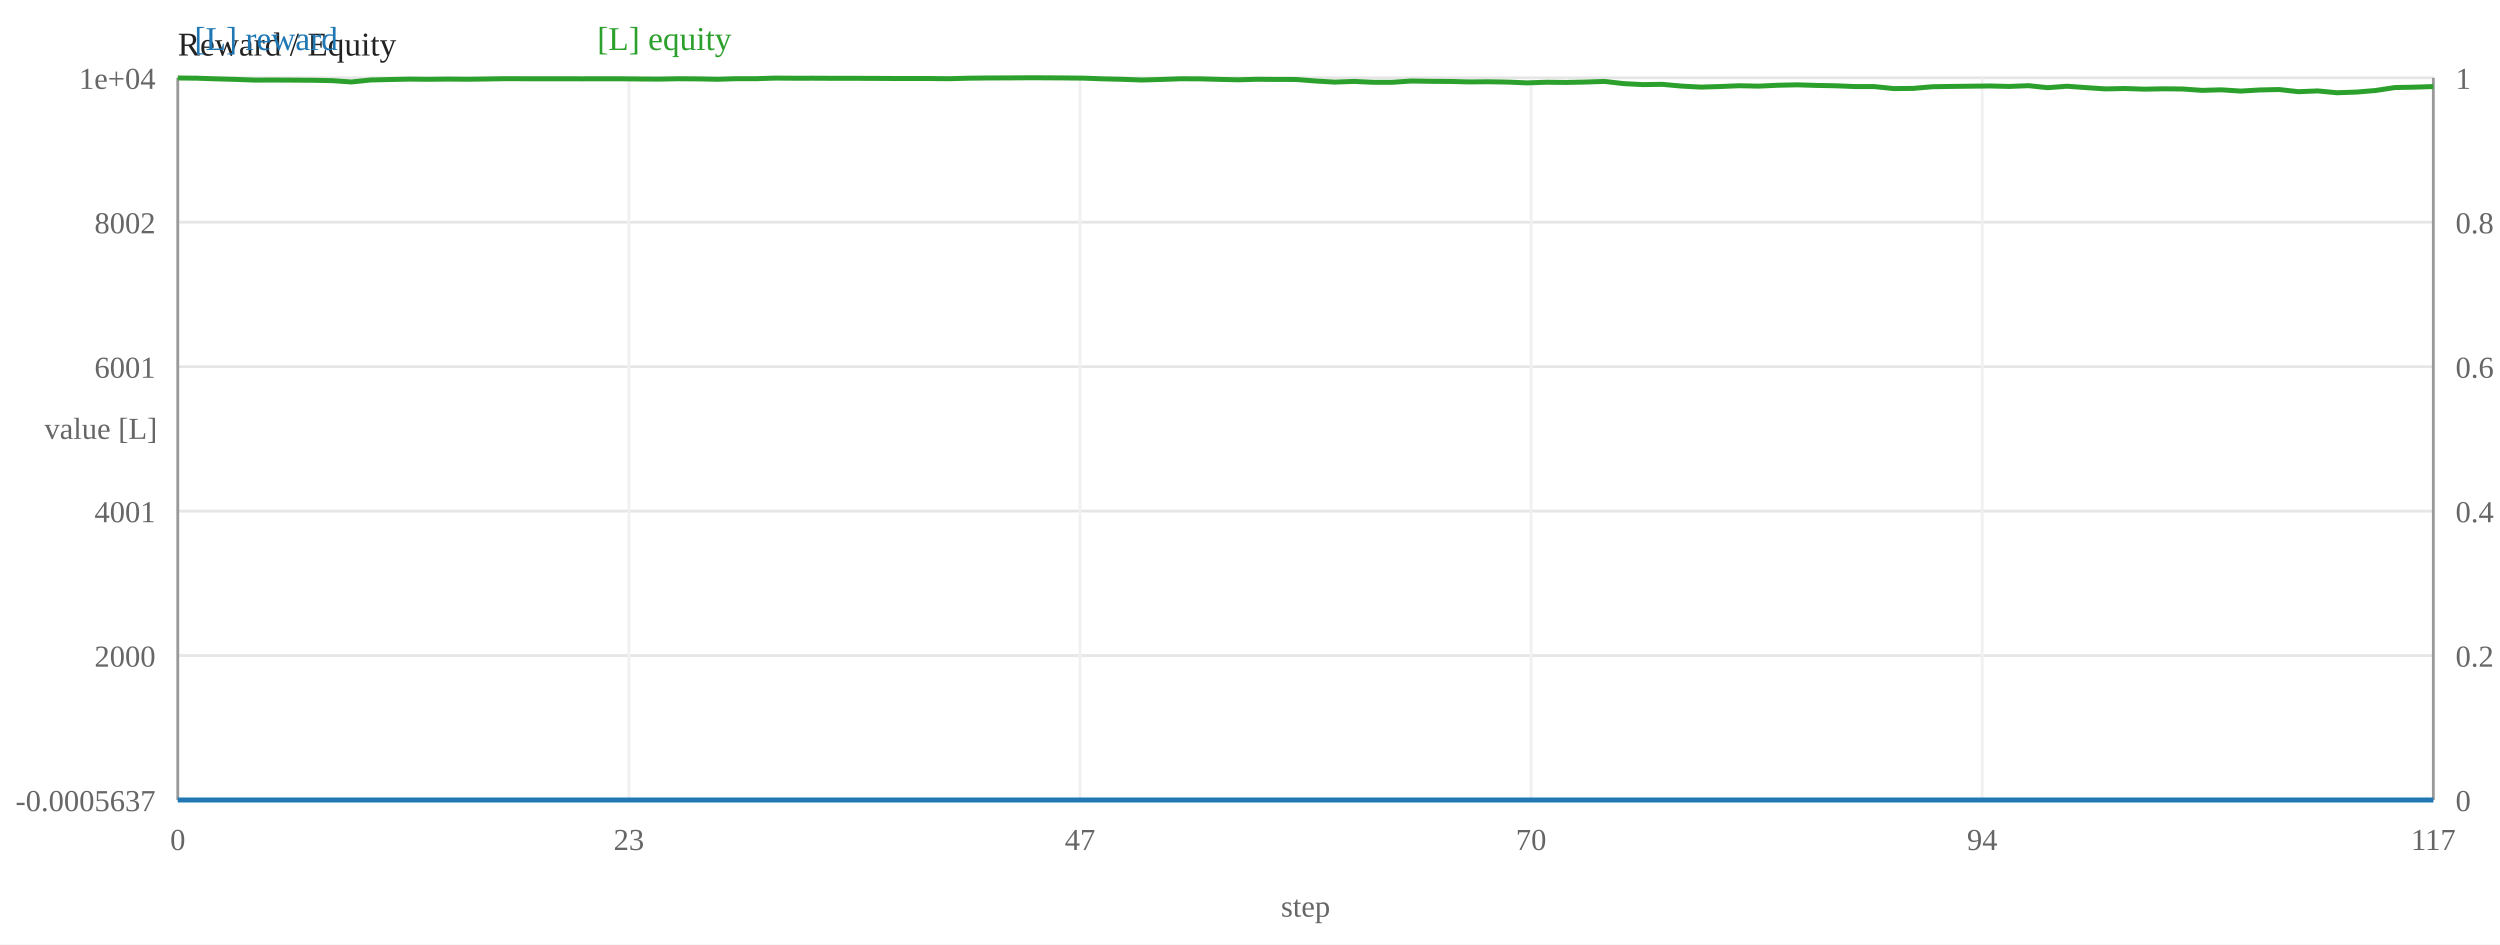
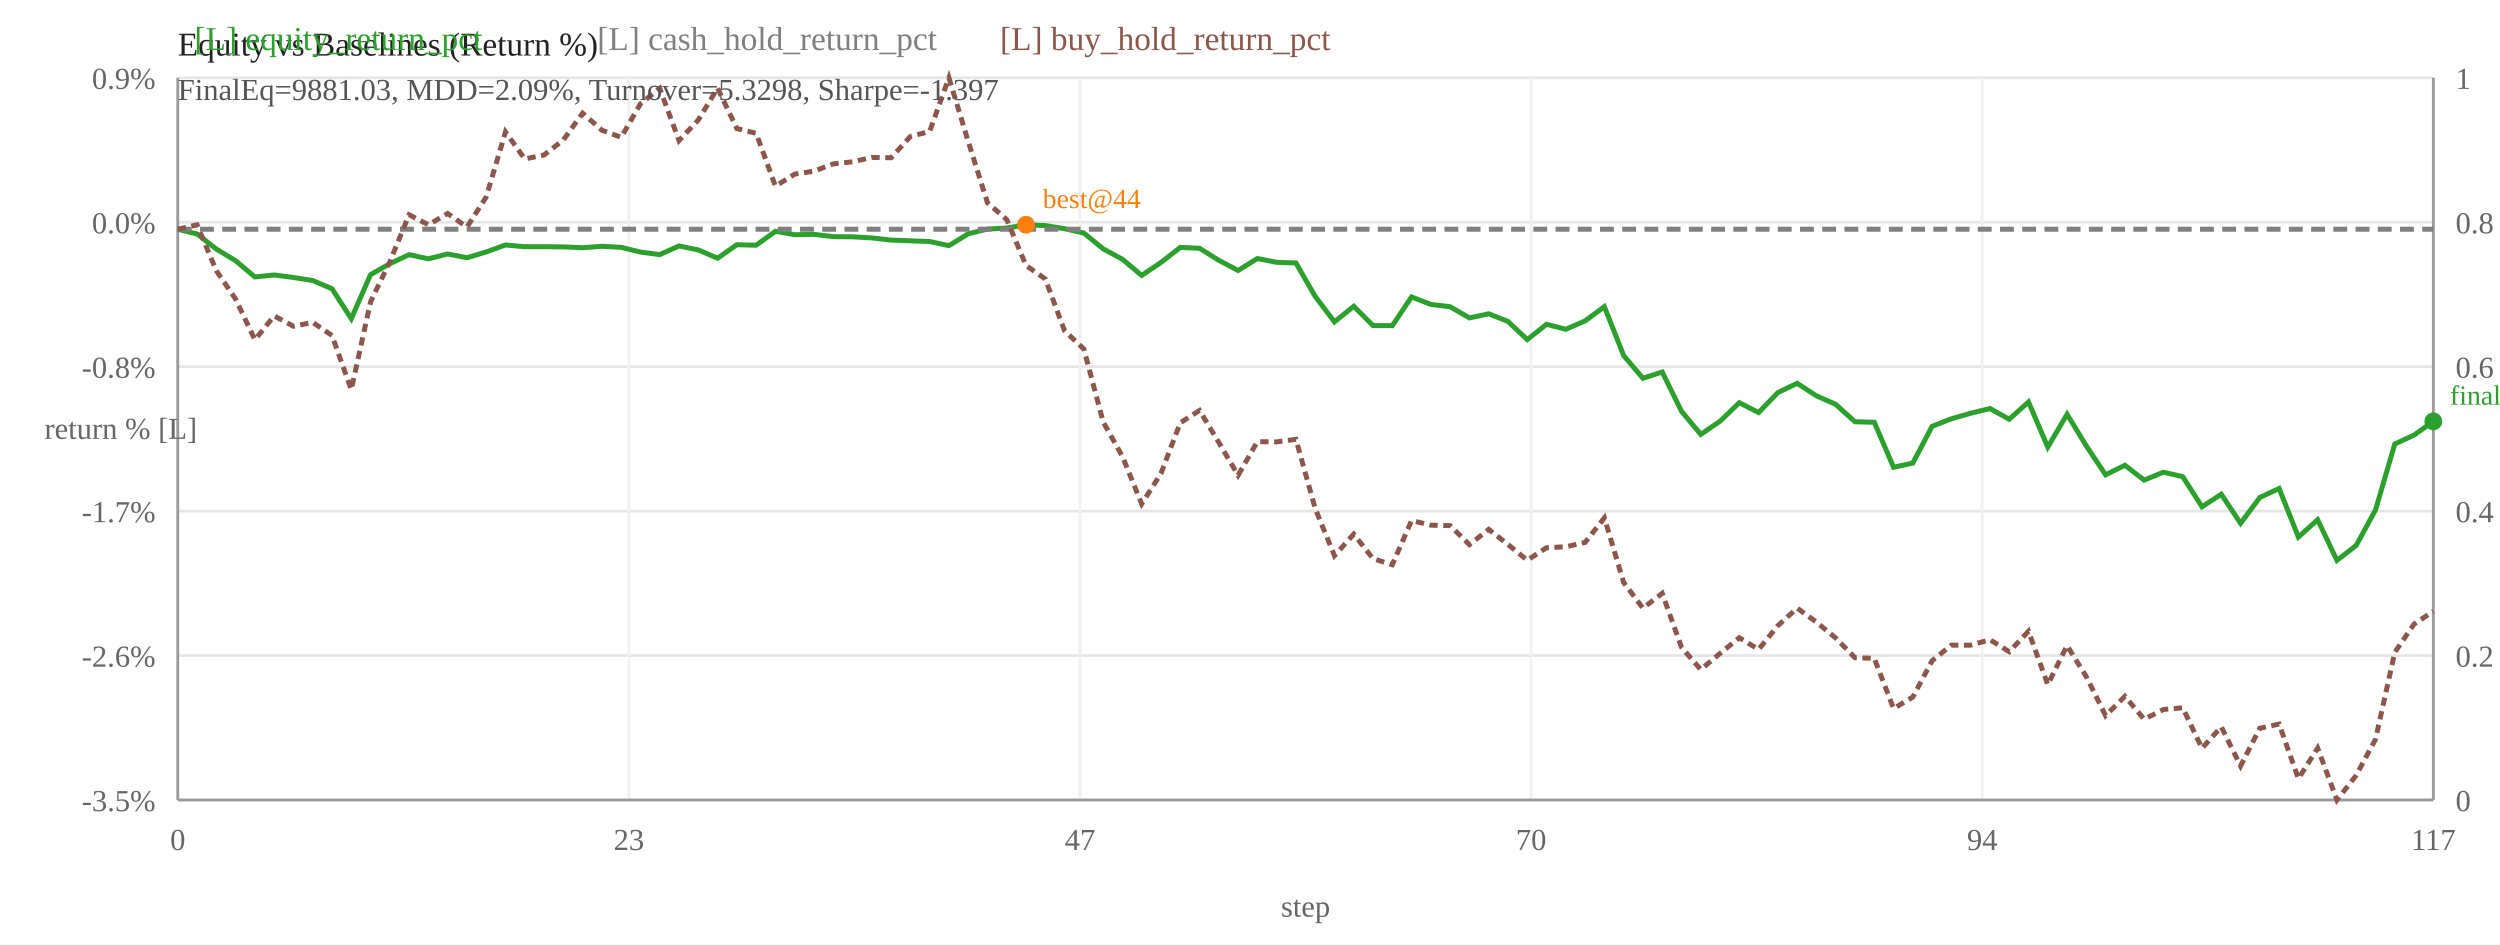
<svg xmlns="http://www.w3.org/2000/svg" width="900" height="340">
  <rect x="0" y="0" width="900" height="340" fill="white" />
  <line x1="64" y1="28.00" x2="876" y2="28.00" stroke="#e6e6e6" stroke-width="1" />
  <line x1="64" y1="80.00" x2="876" y2="80.00" stroke="#e6e6e6" stroke-width="1" />
  <line x1="64" y1="132.00" x2="876" y2="132.00" stroke="#e6e6e6" stroke-width="1" />
  <line x1="64" y1="184.00" x2="876" y2="184.00" stroke="#e6e6e6" stroke-width="1" />
  <line x1="64" y1="236.00" x2="876" y2="236.00" stroke="#e6e6e6" stroke-width="1" />
  <line x1="64" y1="288.00" x2="876" y2="288.00" stroke="#e6e6e6" stroke-width="1" />
  <line x1="64.00" y1="28" x2="64.00" y2="288" stroke="#f0f0f0" stroke-width="1" />
  <line x1="226.40" y1="28" x2="226.40" y2="288" stroke="#f0f0f0" stroke-width="1" />
  <line x1="388.80" y1="28" x2="388.80" y2="288" stroke="#f0f0f0" stroke-width="1" />
  <line x1="551.20" y1="28" x2="551.20" y2="288" stroke="#f0f0f0" stroke-width="1" />
  <line x1="713.60" y1="28" x2="713.60" y2="288" stroke="#f0f0f0" stroke-width="1" />
  <line x1="876.00" y1="28" x2="876.00" y2="288" stroke="#f0f0f0" stroke-width="1" />
  <line x1="64" y1="28" x2="64" y2="288" stroke="#999" />
  <line x1="876" y1="28" x2="876" y2="288" stroke="#999" />
  <line x1="64" y1="288" x2="876" y2="288" stroke="#999" />
  <text x="64.00" y="306" text-anchor="middle" font-size="11" fill="#666">0</text>
  <text x="226.40" y="306" text-anchor="middle" font-size="11" fill="#666">23</text>
  <text x="388.80" y="306" text-anchor="middle" font-size="11" fill="#666">47</text>
  <text x="551.20" y="306" text-anchor="middle" font-size="11" fill="#666">70</text>
  <text x="713.60" y="306" text-anchor="middle" font-size="11" fill="#666">94</text>
  <text x="876.00" y="306" text-anchor="middle" font-size="11" fill="#666">117</text>
-   <text x="56" y="32.00" text-anchor="end" font-size="11" fill="#666">1e+04</text>
+   <text x="56" y="32.00" text-anchor="end" font-size="11" fill="#666">0.9%</text>
  <text x="884" y="32.00" text-anchor="start" font-size="11" fill="#666">1</text>
-   <text x="56" y="84.00" text-anchor="end" font-size="11" fill="#666">8002</text>
+   <text x="56" y="84.00" text-anchor="end" font-size="11" fill="#666">0.0%</text>
  <text x="884" y="84.00" text-anchor="start" font-size="11" fill="#666">0.8</text>
-   <text x="56" y="136.00" text-anchor="end" font-size="11" fill="#666">6001</text>
+   <text x="56" y="136.00" text-anchor="end" font-size="11" fill="#666">-0.8%</text>
  <text x="884" y="136.00" text-anchor="start" font-size="11" fill="#666">0.6</text>
-   <text x="56" y="188.00" text-anchor="end" font-size="11" fill="#666">4001</text>
+   <text x="56" y="188.00" text-anchor="end" font-size="11" fill="#666">-1.7%</text>
  <text x="884" y="188.00" text-anchor="start" font-size="11" fill="#666">0.4</text>
-   <text x="56" y="240.00" text-anchor="end" font-size="11" fill="#666">2000</text>
+   <text x="56" y="240.00" text-anchor="end" font-size="11" fill="#666">-2.6%</text>
  <text x="884" y="240.00" text-anchor="start" font-size="11" fill="#666">0.2</text>
-   <text x="56" y="292.00" text-anchor="end" font-size="11" fill="#666">-0.0005637</text>
+   <text x="56" y="292.00" text-anchor="end" font-size="11" fill="#666">-3.5%</text>
  <text x="884" y="292.00" text-anchor="start" font-size="11" fill="#666">0</text>
-   <polyline fill="none" stroke="#1f77b4" stroke-width="1.8" points="64.00,288.00 70.94,288.00 77.88,288.00 84.82,288.00 91.76,288.00 98.70,288.00 105.64,288.00 112.58,288.00 119.52,288.00 126.46,288.00 133.40,288.00 140.34,288.00 147.28,288.00 154.22,288.00 161.16,288.00 168.10,288.00 175.04,288.00 181.98,288.00 188.92,288.00 195.86,288.00 202.80,288.00 209.74,288.00 216.68,288.00 223.62,288.00 230.56,288.00 237.50,288.00 244.44,288.00 251.38,288.00 258.32,288.00 265.26,288.00 272.21,288.00 279.15,288.00 286.09,288.00 293.03,288.00 299.97,288.00 306.91,288.00 313.85,288.00 320.79,288.00 327.73,288.00 334.67,288.00 341.61,288.00 348.55,288.00 355.49,288.00 362.43,288.00 369.37,288.00 376.31,288.00 383.25,288.00 390.19,288.00 397.13,288.00 404.07,288.00 411.01,288.00 417.95,288.00 424.89,288.00 431.83,288.00 438.77,288.00 445.71,288.00 452.65,288.00 459.59,288.00 466.53,288.00 473.47,288.00 480.41,288.00 487.35,288.00 494.29,288.00 501.23,288.00 508.17,288.00 515.11,288.00 522.05,288.00 528.99,288.00 535.93,288.00 542.87,288.00 549.81,288.00 556.75,288.00 563.69,288.00 570.63,288.00 577.57,288.00 584.51,288.00 591.45,288.00 598.39,288.00 605.33,288.00 612.27,288.00 619.21,288.00 626.15,288.00 633.09,288.00 640.03,288.00 646.97,288.00 653.91,288.00 660.85,288.00 667.79,288.00 674.74,288.00 681.68,288.00 688.62,288.00 695.56,288.00 702.50,288.00 709.44,288.00 716.38,288.00 723.32,288.00 730.26,288.00 737.20,288.00 744.14,288.00 751.08,288.00 758.02,288.00 764.96,288.00 771.90,288.00 778.84,288.00 785.78,288.00 792.72,288.00 799.66,288.00 806.60,288.00 813.54,288.00 820.48,288.00 827.42,288.00 834.36,288.00 841.30,288.00 848.24,288.00 855.18,288.00 862.12,288.00 869.06,288.00 876.00,288.00" />
-   <polyline fill="none" stroke="#2ca02c" stroke-width="1.8" points="64.00,28.07 70.94,28.15 77.88,28.39 84.82,28.58 91.76,28.84 98.70,28.81 105.64,28.85 112.58,28.90 119.52,29.03 126.46,29.51 133.40,28.80 140.34,28.63 147.28,28.48 154.22,28.55 161.16,28.47 168.10,28.53 175.04,28.44 181.98,28.32 188.92,28.35 195.86,28.35 202.80,28.36 209.74,28.37 216.68,28.35 223.62,28.36 230.56,28.44 237.50,28.48 244.44,28.34 251.38,28.40 258.32,28.54 265.26,28.32 272.21,28.33 279.15,28.11 286.09,28.16 293.03,28.15 299.97,28.19 306.91,28.19 313.85,28.21 320.79,28.25 327.73,28.26 334.67,28.27 341.61,28.34 348.55,28.15 355.49,28.07 362.43,28.05 369.37,28.00 376.31,28.01 383.25,28.06 390.19,28.13 397.13,28.39 404.07,28.55 411.01,28.81 417.95,28.61 424.89,28.36 431.83,28.38 438.77,28.57 445.71,28.73 452.65,28.54 459.59,28.60 466.53,28.61 473.47,29.15 480.41,29.56 487.35,29.31 494.29,29.62 501.23,29.62 508.17,29.16 515.11,29.28 522.05,29.32 528.99,29.49 535.93,29.43 542.87,29.55 549.81,29.84 556.75,29.60 563.69,29.68 570.63,29.54 577.57,29.31 584.51,30.10 591.45,30.46 598.39,30.36 605.33,30.99 612.27,31.36 619.21,31.15 626.15,30.86 633.09,31.01 640.03,30.69 646.97,30.54 653.91,30.75 660.85,30.88 667.79,31.16 674.74,31.17 681.68,31.89 688.62,31.83 695.56,31.23 702.50,31.11 709.44,31.03 716.38,30.95 723.32,31.12 730.26,30.84 737.20,31.57 744.14,31.04 751.08,31.55 758.02,32.01 764.96,31.86 771.90,32.10 778.84,31.97 785.78,32.04 792.72,32.53 799.66,32.33 806.60,32.79 813.54,32.38 820.48,32.23 827.42,33.01 834.36,32.73 841.30,33.39 848.24,33.15 855.18,32.58 862.12,31.52 869.06,31.38 876.00,31.16" />
+   <polyline fill="none" stroke="#2ca02c" stroke-width="1.8" points="64.00,82.52 70.94,84.23 77.88,89.66 84.82,93.86 91.76,99.70 98.70,98.99 105.64,99.89 112.58,100.99 119.52,103.95 126.46,114.72 133.40,98.86 140.34,94.93 147.28,91.67 154.22,93.17 161.16,91.43 168.10,92.79 175.04,90.69 181.98,88.19 188.92,88.82 195.86,88.80 202.80,88.88 209.74,89.17 216.68,88.67 223.62,89.04 230.56,90.74 237.50,91.66 244.44,88.55 251.38,89.97 258.32,92.96 265.26,88.11 272.21,88.28 279.15,83.27 286.09,84.49 293.03,84.36 299.97,85.19 306.91,85.25 313.85,85.65 320.79,86.43 327.73,86.69 334.67,86.95 341.61,88.43 348.55,84.17 355.49,82.47 362.43,82.09 369.37,80.91 376.31,81.21 383.25,82.34 390.19,83.89 397.13,89.58 404.07,93.33 411.01,99.15 417.95,94.49 424.89,89.07 431.83,89.38 438.77,93.70 445.71,97.38 452.65,93.06 459.59,94.44 466.53,94.67 473.47,106.71 480.41,115.88 487.35,110.26 494.29,117.21 501.23,117.24 508.17,106.89 515.11,109.60 522.05,110.42 528.99,114.44 535.93,112.96 542.87,115.72 549.81,122.26 556.75,116.75 563.69,118.54 570.63,115.52 577.57,110.39 584.51,128.00 591.45,136.17 598.39,133.91 605.33,148.04 612.27,156.38 619.21,151.64 626.15,144.97 633.09,148.53 640.03,141.33 646.97,137.99 653.91,142.50 660.85,145.56 667.79,151.83 674.74,152.02 681.68,168.22 688.62,166.70 695.56,153.47 702.50,150.77 709.44,148.77 716.38,147.07 723.32,150.93 730.26,144.70 737.20,160.96 744.14,149.13 751.08,160.54 758.02,170.93 764.96,167.50 771.90,172.84 778.84,170.00 785.78,171.58 792.72,182.43 799.66,177.93 806.60,188.38 813.54,179.09 820.48,175.85 827.42,193.33 834.36,187.10 841.30,201.73 848.24,196.34 855.18,183.59 862.12,159.84 869.06,156.62 876.00,151.69" />
+   <polyline fill="none" stroke="#7f7f7f" stroke-width="1.8" stroke-dasharray="5,3" points="64.00,82.52 70.94,82.52 77.88,82.52 84.82,82.52 91.76,82.52 98.70,82.52 105.64,82.52 112.58,82.52 119.52,82.52 126.46,82.52 133.40,82.52 140.34,82.52 147.28,82.52 154.22,82.52 161.16,82.52 168.10,82.52 175.04,82.52 181.98,82.52 188.92,82.52 195.86,82.52 202.80,82.52 209.74,82.52 216.68,82.52 223.62,82.52 230.56,82.52 237.50,82.52 244.44,82.52 251.38,82.52 258.32,82.52 265.26,82.52 272.21,82.52 279.15,82.52 286.09,82.52 293.03,82.52 299.97,82.52 306.91,82.52 313.85,82.52 320.79,82.52 327.73,82.52 334.67,82.52 341.61,82.52 348.55,82.52 355.49,82.52 362.43,82.52 369.37,82.52 376.31,82.52 383.25,82.52 390.19,82.52 397.13,82.52 404.07,82.52 411.01,82.52 417.95,82.52 424.89,82.52 431.83,82.52 438.77,82.52 445.71,82.52 452.65,82.52 459.59,82.52 466.53,82.52 473.47,82.52 480.41,82.52 487.35,82.52 494.29,82.52 501.23,82.52 508.17,82.52 515.11,82.52 522.05,82.52 528.99,82.52 535.93,82.52 542.87,82.52 549.81,82.52 556.75,82.52 563.69,82.52 570.63,82.52 577.57,82.52 584.51,82.52 591.45,82.52 598.39,82.52 605.33,82.52 612.27,82.52 619.21,82.52 626.15,82.52 633.09,82.52 640.03,82.52 646.97,82.52 653.91,82.52 660.85,82.52 667.79,82.52 674.74,82.52 681.68,82.52 688.62,82.52 695.56,82.52 702.50,82.52 709.44,82.52 716.38,82.52 723.32,82.52 730.26,82.52 737.20,82.52 744.14,82.52 751.08,82.52 758.02,82.52 764.96,82.52 771.90,82.52 778.84,82.52 785.78,82.52 792.72,82.52 799.66,82.52 806.60,82.52 813.54,82.52 820.48,82.52 827.42,82.52 834.36,82.52 841.30,82.52 848.24,82.52 855.18,82.52 862.12,82.52 869.06,82.52 876.00,82.52" />
+   <polyline fill="none" stroke="#8c564b" stroke-width="1.8" stroke-dasharray="3,2" points="64.00,82.52 70.94,80.94 77.88,97.46 84.82,107.67 91.76,122.32 98.70,113.71 105.64,117.45 112.58,116.06 119.52,120.78 126.46,140.28 133.40,108.67 140.34,94.23 147.28,77.32 154.22,80.92 161.16,76.85 168.10,81.76 175.04,70.91 181.98,47.48 188.92,57.23 195.86,55.80 202.80,50.38 209.74,40.74 216.68,46.88 223.62,49.44 230.56,37.37 237.50,31.78 244.44,50.61 251.38,43.20 258.32,31.72 265.26,46.27 272.21,47.98 279.15,67.01 286.09,62.69 293.03,61.62 299.97,59.00 306.91,58.25 313.85,56.68 320.79,56.79 327.73,49.14 334.67,47.32 341.61,28.00 348.55,50.91 355.49,72.99 362.43,79.06 369.37,95.56 376.31,100.43 383.25,119.10 390.19,125.64 397.13,151.86 404.07,164.32 411.01,181.42 417.95,170.43 424.89,152.23 431.83,147.76 438.77,159.29 445.71,171.11 452.65,159.00 459.59,159.08 466.53,158.15 473.47,183.05 480.41,200.05 487.35,192.29 494.29,201.13 501.23,203.30 508.17,187.39 515.11,189.06 522.05,189.23 528.99,196.08 535.93,190.57 542.87,196.01 549.81,201.69 556.75,197.18 563.69,196.83 570.63,195.28 577.57,186.42 584.51,209.66 591.45,218.94 598.39,213.60 605.33,233.00 612.27,241.04 619.21,235.22 626.15,229.58 633.09,233.81 640.03,225.25 646.97,218.92 653.91,223.95 660.85,229.69 667.79,236.78 674.74,236.99 681.68,255.08 688.62,250.94 695.56,237.85 702.50,232.25 709.44,232.25 716.38,230.30 723.32,234.61 730.26,227.25 737.20,246.48 744.14,232.40 751.08,243.61 758.02,257.64 764.96,250.68 771.90,258.92 778.84,255.42 785.78,254.80 792.72,269.40 799.66,261.64 806.60,275.75 813.54,262.16 820.48,260.67 827.42,280.31 834.36,269.32 841.30,288.00 848.24,279.11 855.18,266.14 862.12,234.86 869.06,224.67 876.00,220.07" />
+   <circle cx="369.37" cy="80.91" r="3.2" fill="#ff7f0e" />
+   <text x="375.37" y="74.91" font-size="10" fill="#ff7f0e">best@44</text>
+   <circle cx="876.00" cy="151.69" r="3.2" fill="#2ca02c" />
+   <text x="882.00" y="145.69" font-size="10" fill="#2ca02c">final@117</text>
  <text x="470.00" y="330" text-anchor="middle" font-size="11" fill="#666">step</text>
-   <text x="16" y="158.00" font-size="11" fill="#666">value [L]</text>
+   <text x="16" y="158.00" font-size="11" fill="#666">return % [L]</text>
  <text x="912" y="158.00" font-size="11" fill="#666">value [R]</text>
-   <text x="64" y="20" font-size="12" fill="#222">Reward / Equity</text>
-   <text x="70" y="18" font-size="12" fill="#1f77b4">[L] reward</text>
-   <text x="215" y="18" font-size="12" fill="#2ca02c">[L] equity</text>
+   <text x="64" y="20" font-size="12" fill="#222">Equity vs Baselines (Return %)</text>
+   <text x="64" y="36" font-size="11" fill="#555">FinalEq=9881.03, MDD=2.09%, Turnover=5.3298, Sharpe=-1.397</text>
+   <text x="70" y="18" font-size="12" fill="#2ca02c">[L] equity_return_pct</text>
+   <text x="215" y="18" font-size="12" fill="#7f7f7f">[L] cash_hold_return_pct</text>
+   <text x="360" y="18" font-size="12" fill="#8c564b">[L] buy_hold_return_pct</text>
</svg>
